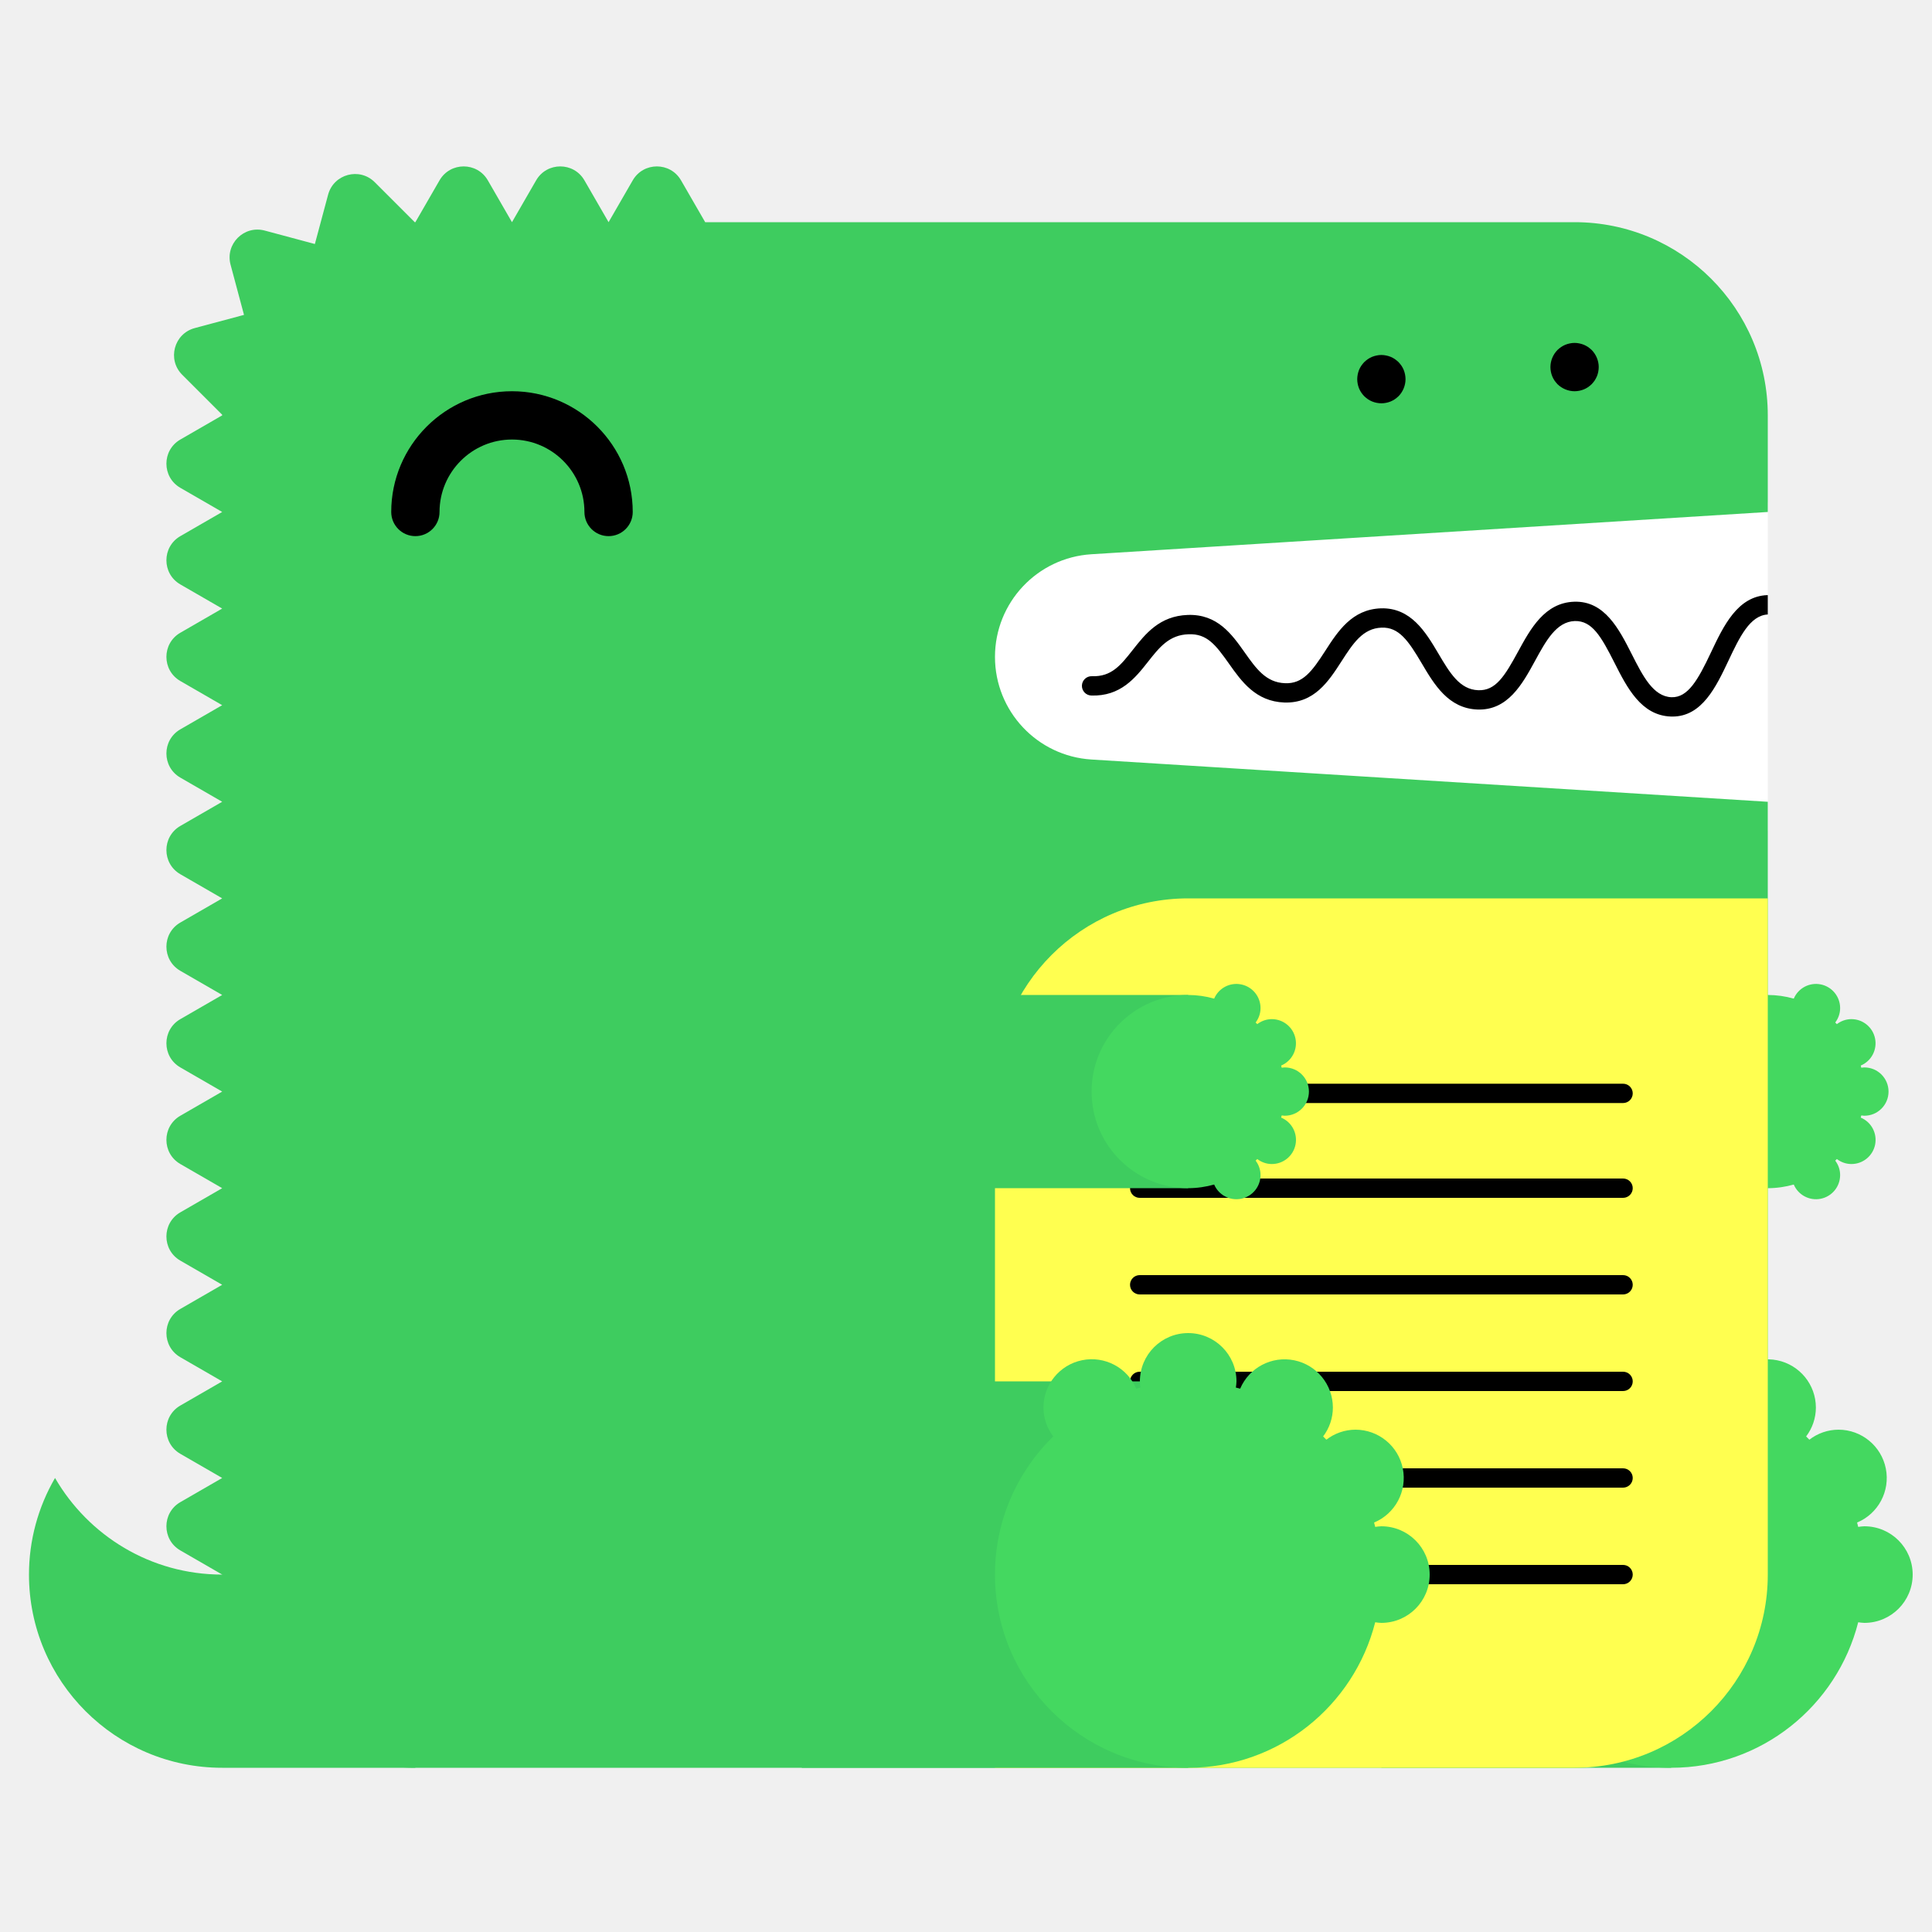
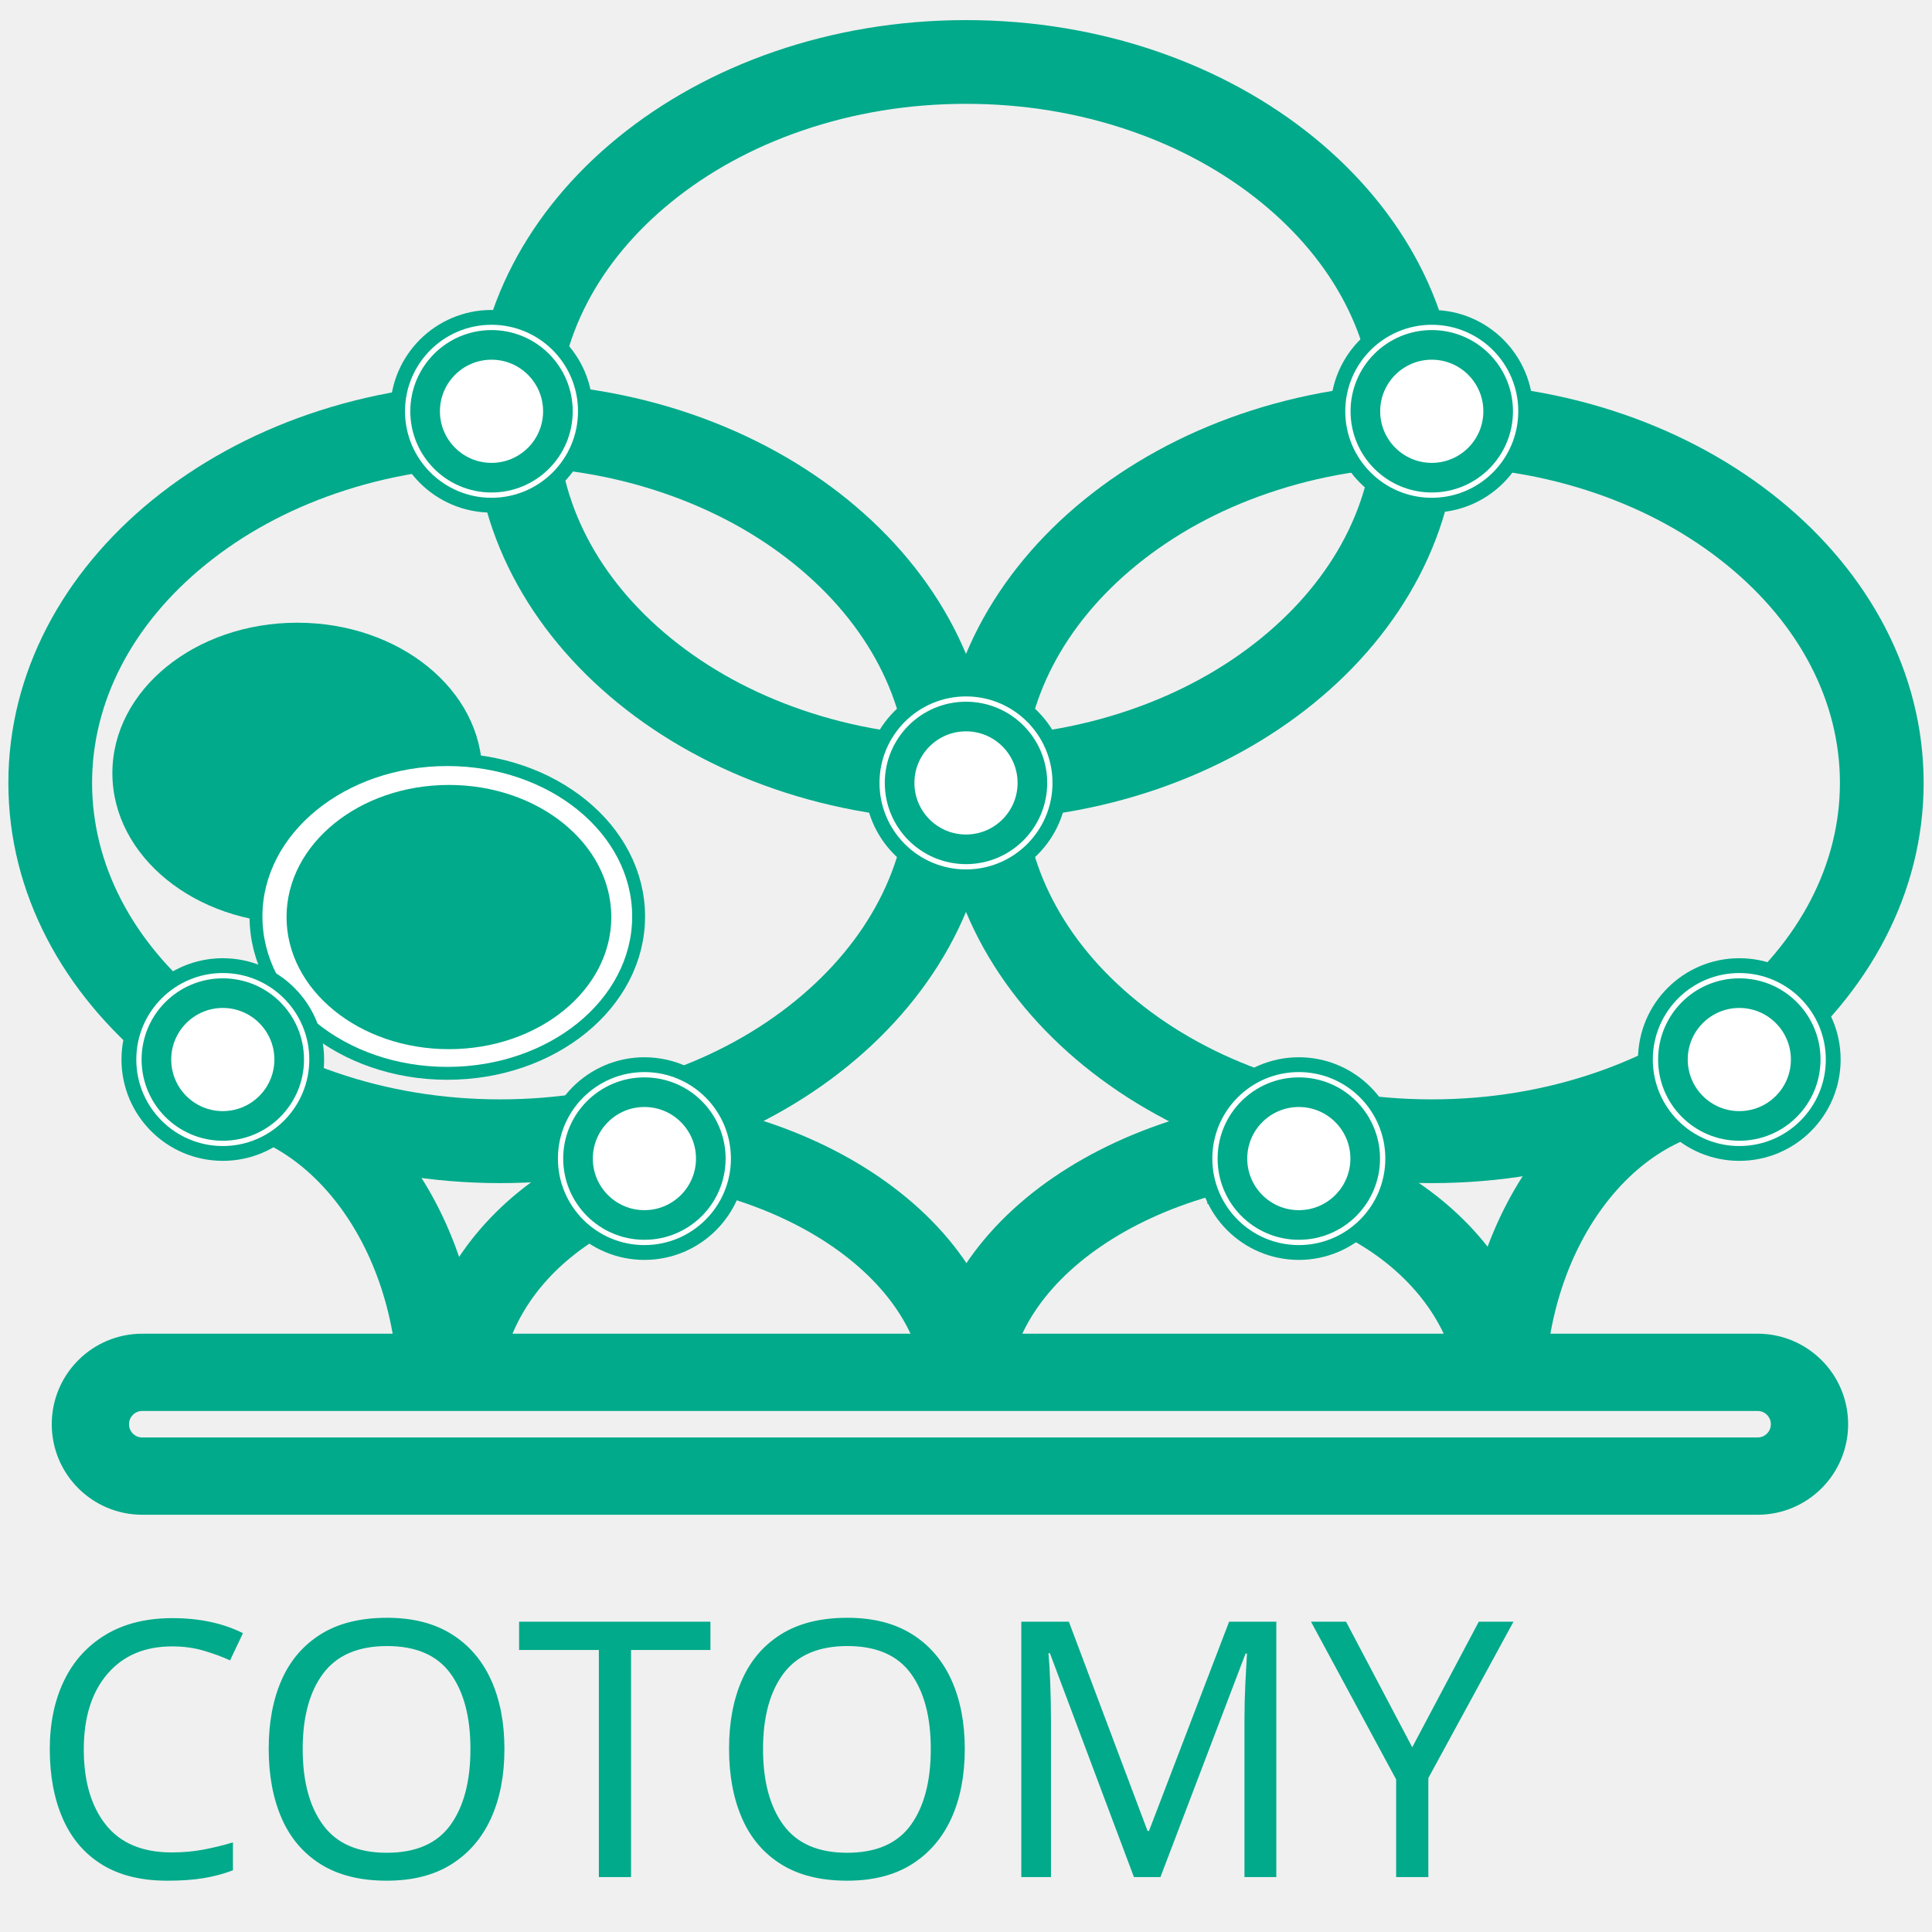
- <svg xmlns="http://www.w3.org/2000/svg" width="200" height="200" viewBox="0 0 200 200">
-   <g fill="none" fill-rule="evenodd">
-     <path fill="#FFF" d="M99 52h84v34H99z" />
-     <path d="M23 163c-7.398 0-13.843-4.027-17.303-10A19.886 19.886 0 0 0 3 163c0 11.046 8.954 20 20 20h20v-20H23z" fill="#3ECC5F" />
-     <path d="M112.98 57.376L183 53V43c0-11.046-8.954-20-20-20H73l-2.5-4.33c-1.112-1.925-3.889-1.925-5 0L63 23l-2.5-4.33c-1.111-1.925-3.889-1.925-5 0L53 23l-2.5-4.33c-1.111-1.925-3.889-1.925-5 0L43 23c-.022 0-.042.003-.065.003l-4.142-4.141c-1.57-1.571-4.252-.853-4.828 1.294l-1.369 5.104-5.192-1.392c-2.148-.575-4.111 1.389-3.535 3.536l1.39 5.193-5.102 1.367c-2.148.576-2.867 3.259-1.296 4.83l4.142 4.142c0 .021-.003.042-.003.064l-4.33 2.5c-1.925 1.111-1.925 3.889 0 5L23 53l-4.33 2.5c-1.925 1.111-1.925 3.889 0 5L23 63l-4.33 2.5c-1.925 1.111-1.925 3.889 0 5L23 73l-4.33 2.5c-1.925 1.111-1.925 3.889 0 5L23 83l-4.33 2.5c-1.925 1.111-1.925 3.889 0 5L23 93l-4.33 2.5c-1.925 1.111-1.925 3.889 0 5L23 103l-4.33 2.5c-1.925 1.111-1.925 3.889 0 5L23 113l-4.33 2.5c-1.925 1.111-1.925 3.889 0 5L23 123l-4.33 2.5c-1.925 1.111-1.925 3.889 0 5L23 133l-4.33 2.5c-1.925 1.111-1.925 3.889 0 5L23 143l-4.33 2.5c-1.925 1.111-1.925 3.889 0 5L23 153l-4.33 2.5c-1.925 1.111-1.925 3.889 0 5L23 163c0 11.046 8.954 20 20 20h120c11.046 0 20-8.954 20-20V83l-70.02-4.376A10.645 10.645 0 0 1 103 68c0-5.621 4.37-10.273 9.98-10.624" fill="#3ECC5F" />
-     <path fill="#3ECC5F" d="M143 183h30v-40h-30z" />
-     <path d="M193 158c-.219 0-.428.037-.639.064-.038-.15-.074-.301-.116-.451A5 5 0 0 0 190.32 148a4.96 4.96 0 0 0-3.016 1.036 26.531 26.531 0 0 0-.335-.336 4.955 4.955 0 0 0 1.011-2.987 5 5 0 0 0-9.599-1.959c-.148-.042-.297-.077-.445-.115.027-.211.064-.42.064-.639a5 5 0 0 0-5-5 5 5 0 0 0-5 5c0 .219.037.428.064.639-.148.038-.297.073-.445.115a4.998 4.998 0 0 0-9.599 1.959c0 1.125.384 2.151 1.011 2.987-3.717 3.632-6.031 8.693-6.031 14.3 0 11.046 8.954 20 20 20 9.339 0 17.16-6.41 19.361-15.064.211.027.42.064.639.064a5 5 0 0 0 5-5 5 5 0 0 0-5-5" fill="#44D860" />
-     <path fill="#3ECC5F" d="M153 123h30v-20h-30z" />
-     <path d="M193 115.5a2.5 2.5 0 1 0 0-5c-.109 0-.214.019-.319.032-.02-.075-.037-.15-.058-.225a2.501 2.501 0 0 0-.963-4.807c-.569 0-1.088.197-1.508.518a6.653 6.653 0 0 0-.168-.168c.314-.417.506-.931.506-1.494a2.5 2.5 0 0 0-4.8-.979A9.987 9.987 0 0 0 183 103c-5.522 0-10 4.478-10 10s4.478 10 10 10c.934 0 1.833-.138 2.69-.377a2.5 2.5 0 0 0 4.8-.979c0-.563-.192-1.077-.506-1.494.057-.055.113-.111.168-.168.42.321.939.518 1.508.518a2.5 2.5 0 0 0 .963-4.807c.021-.074.038-.15.058-.225.105.013.21.032.319.032" fill="#44D860" />
-     <path d="M63 55.5a2.5 2.5 0 0 1-2.5-2.5c0-4.136-3.364-7.5-7.5-7.5s-7.5 3.364-7.5 7.5a2.5 2.5 0 1 1-5 0c0-6.893 5.607-12.5 12.5-12.5S65.5 46.107 65.5 53a2.5 2.5 0 0 1-2.5 2.5" fill="#000" />
-     <path d="M103 183h60c11.046 0 20-8.954 20-20V93h-60c-11.046 0-20 8.954-20 20v70z" fill="#FFFF50" />
-     <path d="M168.02 124h-50.04a1 1 0 1 1 0-2h50.04a1 1 0 1 1 0 2m0 20h-50.04a1 1 0 1 1 0-2h50.04a1 1 0 1 1 0 2m0 20h-50.04a1 1 0 1 1 0-2h50.04a1 1 0 1 1 0 2m0-49.814h-50.04a1 1 0 1 1 0-2h50.04a1 1 0 1 1 0 2m0 19.814h-50.04a1 1 0 1 1 0-2h50.04a1 1 0 1 1 0 2m0 20h-50.04a1 1 0 1 1 0-2h50.04a1 1 0 1 1 0 2M183 61.611c-.012 0-.022-.006-.034-.005-3.09.105-4.552 3.196-5.842 5.923-1.346 2.85-2.387 4.703-4.093 4.647-1.889-.068-2.969-2.202-4.113-4.46-1.314-2.594-2.814-5.536-5.963-5.426-3.046.104-4.513 2.794-5.807 5.167-1.377 2.528-2.314 4.065-4.121 3.994-1.927-.07-2.951-1.805-4.136-3.813-1.321-2.236-2.848-4.75-5.936-4.664-2.994.103-4.465 2.385-5.763 4.4-1.373 2.13-2.335 3.428-4.165 3.351-1.973-.07-2.992-1.51-4.171-3.177-1.324-1.873-2.816-3.993-5.895-3.89-2.928.1-4.399 1.97-5.696 3.618-1.232 1.564-2.194 2.802-4.229 2.724a1 1 0 0 0-.072 2c3.017.101 4.545-1.8 5.872-3.487 1.177-1.496 2.193-2.787 4.193-2.855 1.926-.082 2.829 1.115 4.195 3.045 1.297 1.834 2.769 3.914 5.731 4.021 3.103.104 4.596-2.215 5.918-4.267 1.182-1.834 2.202-3.417 4.15-3.484 1.793-.067 2.769 1.35 4.145 3.681 1.297 2.197 2.766 4.686 5.787 4.796 3.125.108 4.634-2.62 5.949-5.035 1.139-2.088 2.214-4.06 4.119-4.126 1.793-.042 2.728 1.595 4.111 4.33 1.292 2.553 2.757 5.445 5.825 5.556l.169.003c3.064 0 4.518-3.075 5.805-5.794 1.139-2.41 2.217-4.68 4.067-4.773v-2z" fill="#000" />
-     <path fill="#3ECC5F" d="M83 183h40v-40H83z" />
-     <path d="M143 158c-.219 0-.428.037-.639.064-.038-.15-.074-.301-.116-.451A5 5 0 0 0 140.32 148a4.96 4.96 0 0 0-3.016 1.036 26.531 26.531 0 0 0-.335-.336 4.955 4.955 0 0 0 1.011-2.987 5 5 0 0 0-9.599-1.959c-.148-.042-.297-.077-.445-.115.027-.211.064-.42.064-.639a5 5 0 0 0-5-5 5 5 0 0 0-5 5c0 .219.037.428.064.639-.148.038-.297.073-.445.115a4.998 4.998 0 0 0-9.599 1.959c0 1.125.384 2.151 1.011 2.987-3.717 3.632-6.031 8.693-6.031 14.3 0 11.046 8.954 20 20 20 9.339 0 17.16-6.41 19.361-15.064.211.027.42.064.639.064a5 5 0 0 0 5-5 5 5 0 0 0-5-5" fill="#44D860" />
-     <path fill="#3ECC5F" d="M83 123h40v-20H83z" />
-     <path d="M133 115.5a2.5 2.5 0 1 0 0-5c-.109 0-.214.019-.319.032-.02-.075-.037-.15-.058-.225a2.501 2.501 0 0 0-.963-4.807c-.569 0-1.088.197-1.508.518a6.653 6.653 0 0 0-.168-.168c.314-.417.506-.931.506-1.494a2.5 2.5 0 0 0-4.8-.979A9.987 9.987 0 0 0 123 103c-5.522 0-10 4.478-10 10s4.478 10 10 10c.934 0 1.833-.138 2.69-.377a2.5 2.5 0 0 0 4.8-.979c0-.563-.192-1.077-.506-1.494.057-.055.113-.111.168-.168.42.321.939.518 1.508.518a2.5 2.5 0 0 0 .963-4.807c.021-.074.038-.15.058-.225.105.013.21.032.319.032" fill="#44D860" />
-     <path d="M143 41.75c-.16 0-.33-.02-.49-.05a2.52 2.52 0 0 1-.47-.14c-.15-.06-.29-.14-.431-.23-.13-.09-.259-.2-.38-.31-.109-.12-.219-.24-.309-.38s-.17-.28-.231-.43a2.619 2.619 0 0 1-.189-.96c0-.16.02-.33.05-.49.03-.16.08-.31.139-.47.061-.15.141-.29.231-.43.09-.13.2-.26.309-.38.121-.11.25-.22.38-.31.141-.09.281-.17.431-.23.149-.06.31-.11.47-.14.32-.07.65-.07.98 0 .159.03.32.08.47.14.149.06.29.14.43.23.13.09.259.2.38.31.11.12.22.25.31.38.09.14.17.28.23.43.06.16.11.31.14.47.029.16.05.33.05.49 0 .66-.271 1.31-.73 1.77-.121.11-.25.22-.38.31-.14.09-.281.17-.43.23a2.565 2.565 0 0 1-.96.19m20-1.25c-.66 0-1.3-.27-1.771-.73a3.802 3.802 0 0 1-.309-.38c-.09-.14-.17-.28-.231-.43a2.619 2.619 0 0 1-.189-.96c0-.66.27-1.3.729-1.77.121-.11.25-.22.38-.31.141-.09.281-.17.431-.23.149-.06.31-.11.47-.14.32-.07.66-.07.98 0 .159.03.32.08.47.14.149.06.29.14.43.23.13.09.259.2.38.31.459.47.73 1.11.73 1.77 0 .16-.021.33-.05.49-.03.16-.08.32-.14.47-.07.15-.14.29-.23.43-.09.13-.2.26-.31.38-.121.11-.25.22-.38.31-.14.09-.281.17-.43.23a2.565 2.565 0 0 1-.96.19" fill="#000" />
+ <svg xmlns="http://www.w3.org/2000/svg" id="_レイヤー_1" data-name="レイヤー 1" viewBox="0 0 1500 1500">
+   <defs>
+     <style>
+       .cls-1 {
+         font-family: HiraKakuStd-W8-83pv-RKSJ-H, 'Hiragino Kaku Gothic Std';
+         font-size: 277.71px;
+       }
+ 
+       .cls-1, .cls-2 {
+         fill: #00aa8a;
+       }
+ 
+       .cls-3, .cls-4, .cls-5 {
+         fill: none;
+         stroke: #00aa8a;
+       }
+ 
+       .cls-3, .cls-4, .cls-5, .cls-6 {
+         stroke-miterlimit: 10;
+       }
+ 
+       .cls-3, .cls-6 {
+         stroke-width: 23px;
+       }
+ 
+       .cls-4 {
+         stroke-width: 60px;
+       }
+ 
+       .cls-5 {
+         stroke-width: 65px;
+       }
+ 
+       .cls-7, .cls-6 {
+         fill: #fff;
+         paint-order: stroke fill;
+       }
+ 
+       .cls-6 {
+         stroke: #00aa8a;
+       }
+ 
+       .cls-7 {
+         stroke: #00aa8a;
+         stroke-width: 20px;
+         stroke-miterlimit: 10;
+       }
+     </style>
+   </defs>
+   <text class="cls-1" transform="translate(21.72 1457.38)">
+     <tspan x="0" y="0">COTOMY</tspan>
+   </text>
+   <ellipse class="cls-2" cx="230.79" cy="600.26" rx="143.54" ry="116.79" />
+   <ellipse class="cls-7" cx="347.28" cy="711.54" rx="143.54" ry="116.79" />
+   <path class="cls-2" d="M750,80.61c44.34,0,87.24,7.02,127.5,20.88,38.23,13.16,72.39,31.84,101.52,55.54,56.67,46.1,87.87,106.22,87.87,169.27s-31.21,123.17-87.87,169.27c-29.13,23.7-63.28,42.39-101.52,55.54-40.26,13.85-83.16,20.88-127.5,20.88s-87.24-7.02-127.5-20.88c-38.23-13.16-72.39-31.84-101.52-55.54-56.67-46.1-87.87-106.22-87.87-169.27s31.21-123.17,87.87-169.27c29.13-23.7,63.28-42.39,101.52-55.54,40.26-13.85,83.16-20.88,127.5-20.88M750,15.61c-210.91,0-381.89,139.1-381.89,310.7s170.98,310.7,381.89,310.7,381.89-139.1,381.89-310.7S960.91,15.61,750,15.61h0Z" />
+   <path class="cls-2" d="M388.38,362.16c44.34,0,87.24,7.02,127.5,20.88,38.23,13.16,72.39,31.84,101.52,55.54,56.67,46.1,87.87,106.22,87.87,169.27s-31.21,123.17-87.87,169.28c-29.13,23.7-63.28,42.39-101.52,55.54-40.26,13.85-83.16,20.88-127.5,20.88s-87.24-7.02-127.5-20.88c-38.23-13.16-72.39-31.84-101.52-55.54-56.67-46.1-87.87-106.22-87.87-169.28s31.21-123.17,87.87-169.27c29.13-23.7,63.28-42.39,101.52-55.54,40.26-13.85,83.16-20.88,127.5-20.88M388.38,297.16C177.47,297.16,6.49,436.27,6.49,607.86s170.98,310.7,381.89,310.7,381.89-139.1,381.89-310.7-170.98-310.7-381.89-310.7h0Z" />
+   <path class="cls-2" d="M1111.62,362.16c44.34,0,87.24,7.02,127.5,20.88,38.23,13.16,72.39,31.84,101.52,55.54,56.67,46.1,87.87,106.22,87.87,169.27s-31.21,123.17-87.87,169.28c-29.13,23.7-63.28,42.39-101.52,55.54-40.26,13.85-83.16,20.88-127.5,20.88s-87.24-7.02-127.5-20.88c-38.23-13.16-72.39-31.84-101.52-55.54-56.67-46.1-87.87-106.22-87.87-169.28s31.21-123.17,87.87-169.27c29.13-23.7,63.28-42.39,101.52-55.54,40.26-13.85,83.16-20.88,127.5-20.88M1111.62,297.16c-210.91,0-381.89,139.1-381.89,310.7s170.98,310.7,381.89,310.7,381.89-139.1,381.89-310.7-170.98-310.7-381.89-310.7h0Z" />
+   <g>
+     <circle class="cls-6" cx="750" cy="607.86" r="67.16" />
+     <circle class="cls-3" cx="750" cy="607.86" r="51.55" />
  </g>
+   <g>
+     <circle class="cls-6" cx="1111.62" cy="319.32" r="67.16" />
+     <circle class="cls-3" cx="1111.62" cy="319.32" r="51.55" />
+   </g>
+   <g>
+     <circle class="cls-6" cx="381.61" cy="319.32" r="67.16" />
+     <circle class="cls-3" cx="381.61" cy="319.32" r="51.55" />
+   </g>
+   <ellipse class="cls-2" cx="348.54" cy="712" rx="126.07" ry="102.57" />
+   <path class="cls-5" d="M750.29,1083.29c0-111.3-131.04-201.36-292.98-201.36" />
+   <path class="cls-5" d="M750.29,1083.29c0-111.3,131.57-201.36,294.17-201.36" />
+   <path class="cls-5" d="M355.81,1083.29c0-103.32,102.05-186.92,228.17-186.92" />
+   <path class="cls-5" d="M341.5,1083.29c0-132.77-83.59-240.21-186.89-240.21" />
+   <path class="cls-5" d="M1167.09,1083.29c0-132.77,83.59-240.21,186.89-240.21" />
+   <path class="cls-5" d="M1165.59,1089.12c0-103.32-102.05-186.92-228.17-186.92" />
+   <g>
+     <circle class="cls-6" cx="500.32" cy="899.52" r="67.16" />
+     <circle class="cls-3" cx="500.32" cy="899.52" r="51.55" />
+   </g>
+   <g>
+     <circle class="cls-6" cx="1008.4" cy="899.52" r="67.16" />
+     <circle class="cls-3" cx="1008.4" cy="899.52" r="51.55" />
+   </g>
+   <g>
+     <circle class="cls-6" cx="172.98" cy="822.62" r="67.16" />
+     <circle class="cls-3" cx="172.98" cy="822.62" r="51.55" />
+   </g>
+   <g>
+     <circle class="cls-6" cx="1350.4" cy="822.62" r="67.16" />
+     <circle class="cls-3" cx="1350.4" cy="822.62" r="51.55" />
+   </g>
+   <rect class="cls-4" x="70.18" y="1065.48" width="1334.7" height="80.57" rx="40.28" ry="40.28" />
</svg>
